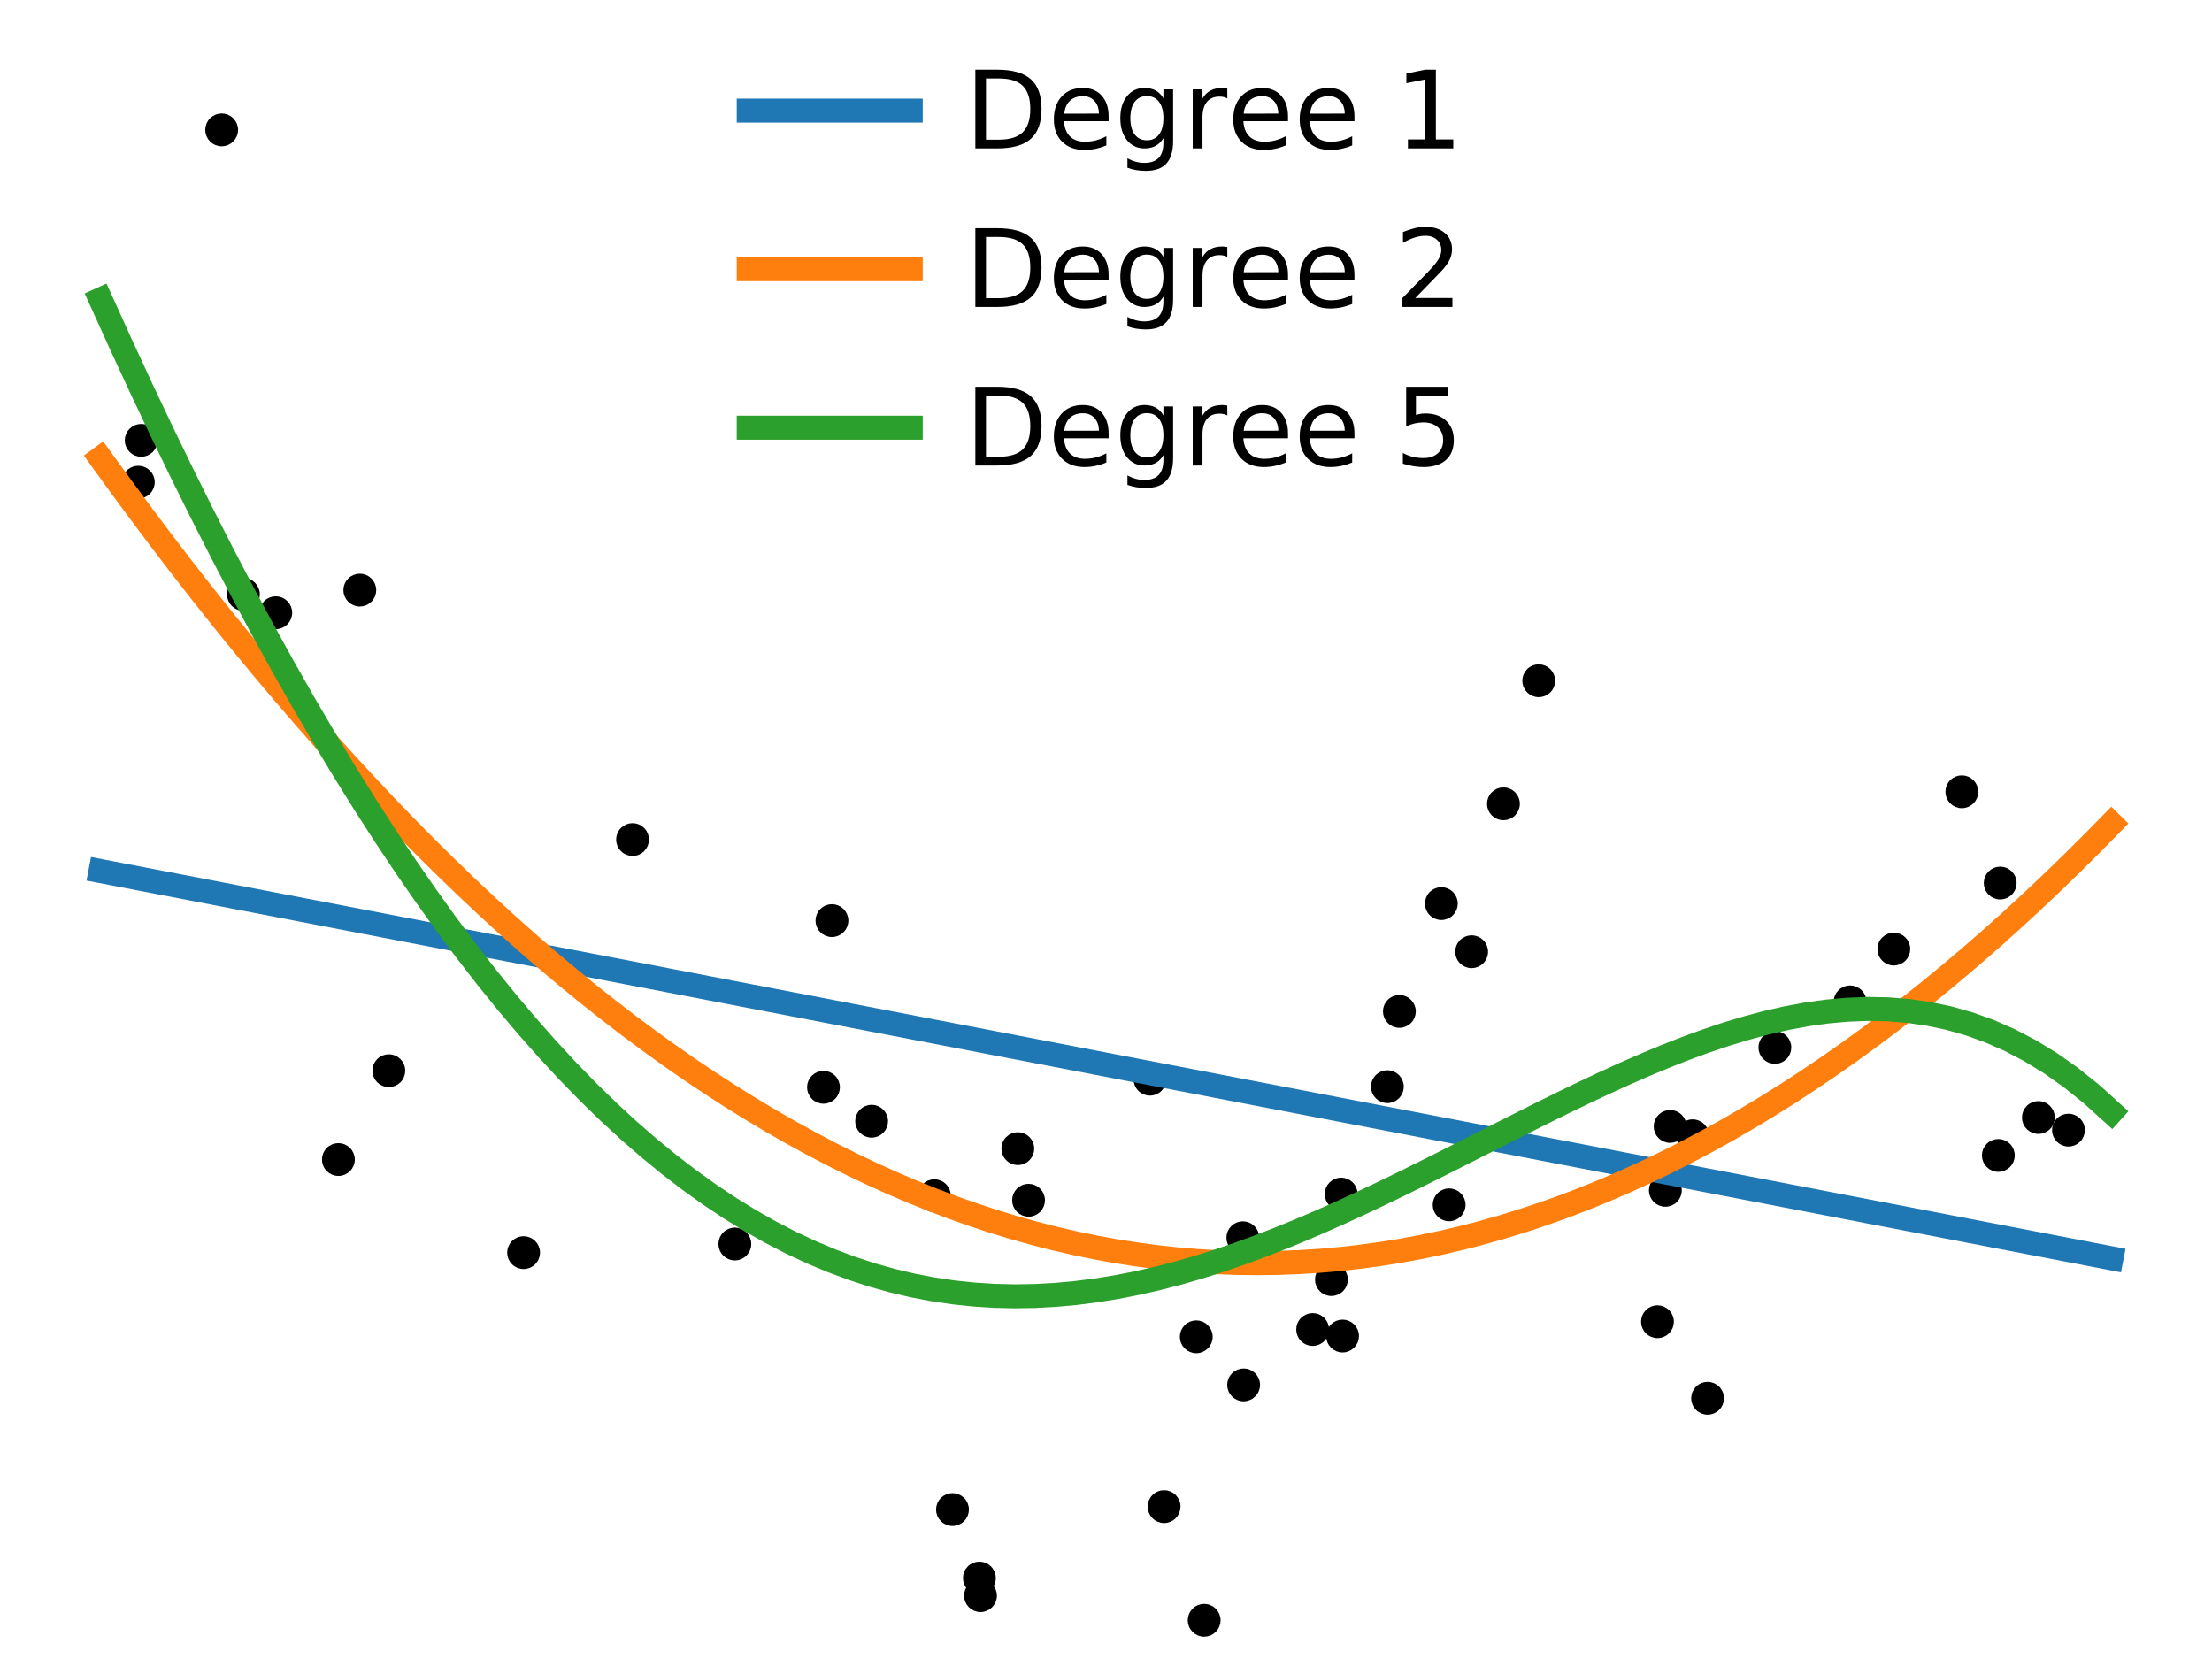
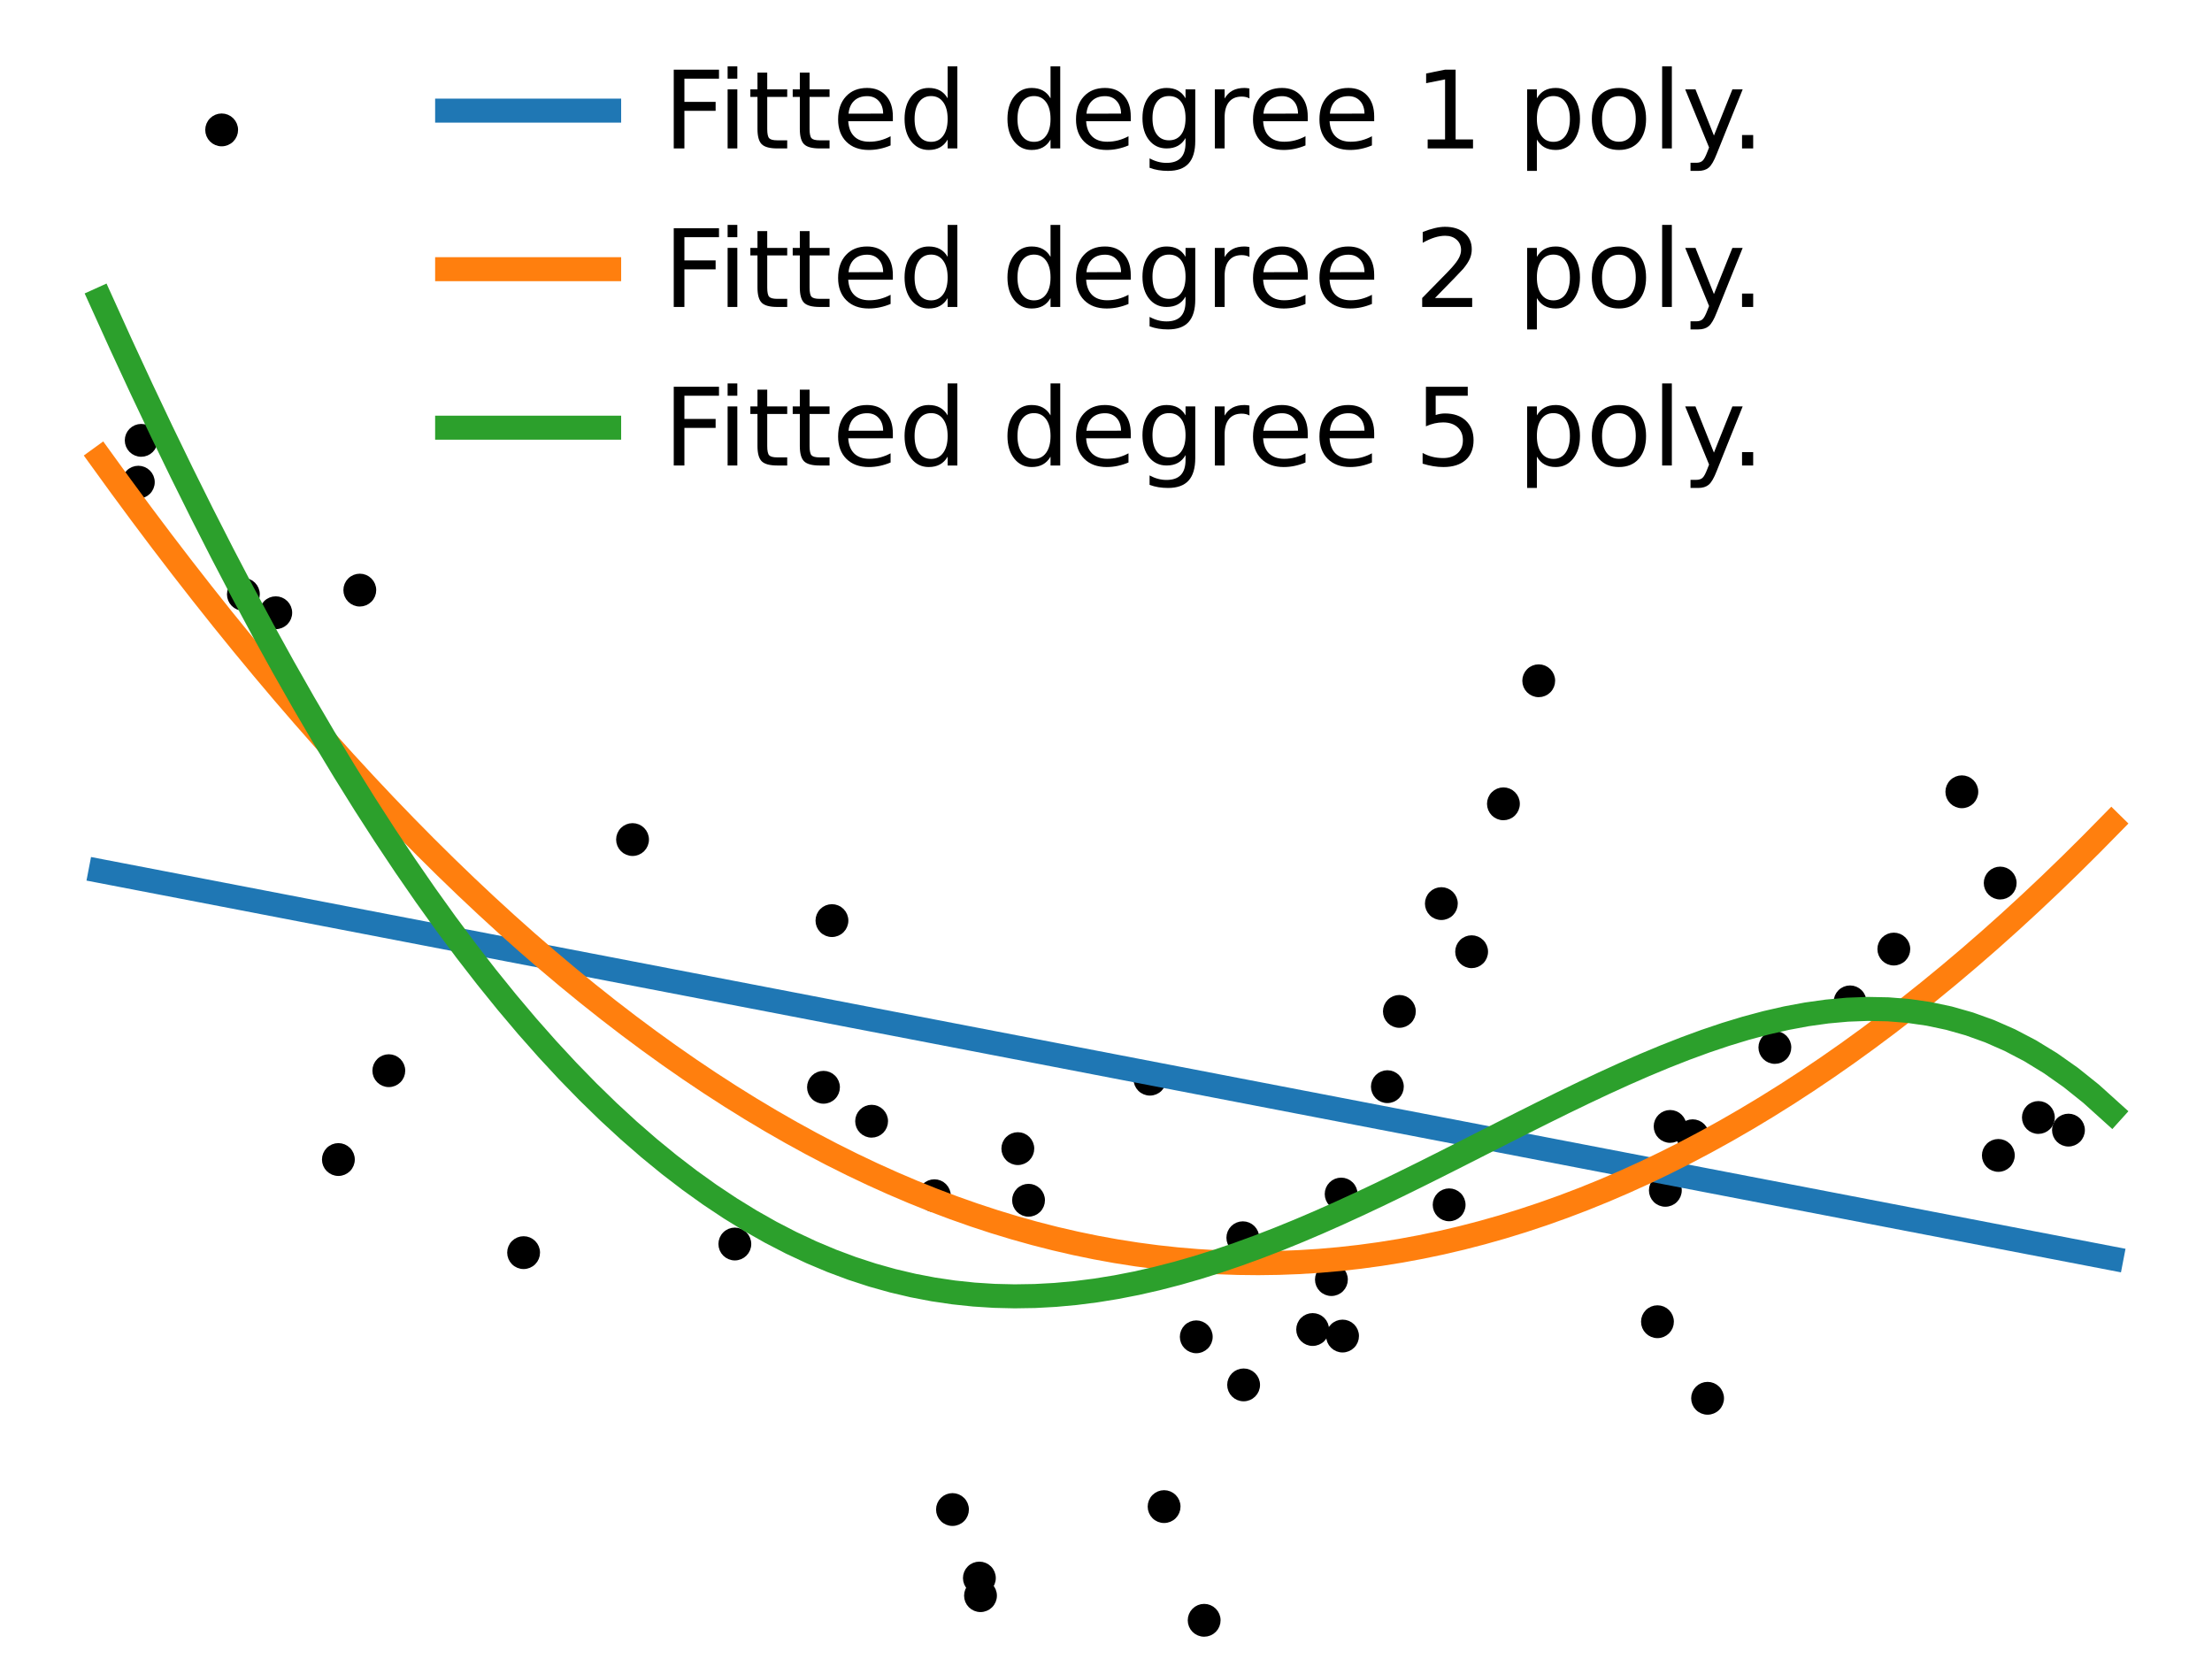
<svg xmlns="http://www.w3.org/2000/svg" xmlns:xlink="http://www.w3.org/1999/xlink" height="276.48pt" version="1.1" viewBox="0 0 368.64 276.48" width="368.64pt">
  <defs>
-     <style type="text/css">
- *{stroke-linecap:butt;stroke-linejoin:round;}
-   </style>
+     <style type="text/css">*{stroke-linecap:butt;stroke-linejoin:round;}</style>
  </defs>
  <g id="figure_1">
    <g id="patch_1">
      <path d="M 0 276.48  L 368.64 276.48  L 368.64 0  L 0 0  z " style="fill:none;" />
    </g>
    <g id="axes_1">
      <g id="PathCollection_1">
        <defs>
-           <path d="M 0 2.236  C 0.593 2.236 1.162 2 1.581 1.581  C 2 1.162 2.236 0.593 2.236 0  C 2.236 -0.593 2 -1.162 1.581 -1.581  C 1.162 -2 0.593 -2.236 0 -2.236  C -0.593 -2.236 -1.162 -2 -1.581 -1.581  C -2 -1.162 -2.236 -0.593 -2.236 0  C -2.236 0.593 -2 1.162 -1.581 1.581  C -1.162 2 -0.593 2.236 0 2.236  z " id="m6a747262d6" style="stroke:#000000;" />
+           <path d="M 0 2.236  C 0.593 2.236 1.162 2 1.581 1.581  C 2 1.162 2.236 0.593 2.236 0  C 2.236 -0.593 2 -1.162 1.581 -1.581  C 1.162 -2 0.593 -2.236 0 -2.236  C -0.593 -2.236 -1.162 -2 -1.581 -1.581  C -2 -1.162 -2.236 -0.593 -2.236 0  C -2.236 0.593 -2 1.162 -1.581 1.581  C -1.162 2 -0.593 2.236 0 2.236  z " id="m18aa44ee79" style="stroke:#000000;" />
        </defs>
-         <g clip-path="url(#pda10810501)">
-           <use style="stroke:#000000;" x="200.679" xlink:href="#m6a747262d6" y="270.03" />
-           <use style="stroke:#000000;" x="256.436" xlink:href="#m6a747262d6" y="113.452" />
-           <use style="stroke:#000000;" x="218.759" xlink:href="#m6a747262d6" y="221.569" />
-           <use style="stroke:#000000;" x="199.362" xlink:href="#m6a747262d6" y="222.787" />
-           <use style="stroke:#000000;" x="158.735" xlink:href="#m6a747262d6" y="251.57" />
-           <use style="stroke:#000000;" x="233.213" xlink:href="#m6a747262d6" y="168.555" />
-           <use style="stroke:#000000;" x="163.404" xlink:href="#m6a747262d6" y="265.923" />
-           <use style="stroke:#000000;" x="315.614" xlink:href="#m6a747262d6" y="158.167" />
-           <use style="stroke:#000000;" x="339.706" xlink:href="#m6a747262d6" y="186.234" />
-           <use style="stroke:#000000;" x="145.258" xlink:href="#m6a747262d6" y="186.855" />
-           <use style="stroke:#000000;" x="282.085" xlink:href="#m6a747262d6" y="189.277" />
-           <use style="stroke:#000000;" x="194.003" xlink:href="#m6a747262d6" y="251.081" />
-           <use style="stroke:#000000;" x="207.124" xlink:href="#m6a747262d6" y="206.276" />
-           <use style="stroke:#000000;" x="326.949" xlink:href="#m6a747262d6" y="131.954" />
-           <use style="stroke:#000000;" x="40.562" xlink:href="#m6a747262d6" y="99.048" />
-           <use style="stroke:#000000;" x="45.956" xlink:href="#m6a747262d6" y="102.115" />
-           <use style="stroke:#000000;" x="23.532" xlink:href="#m6a747262d6" y="73.387" />
-           <use style="stroke:#000000;" x="295.79" xlink:href="#m6a747262d6" y="174.562" />
-           <use style="stroke:#000000;" x="277.538" xlink:href="#m6a747262d6" y="198.373" />
-           <use style="stroke:#000000;" x="308.321" xlink:href="#m6a747262d6" y="166.965" />
-           <use style="stroke:#000000;" x="344.718" xlink:href="#m6a747262d6" y="188.337" />
-           <use style="stroke:#000000;" x="284.576" xlink:href="#m6a747262d6" y="233.031" />
-           <use style="stroke:#000000;" x="171.411" xlink:href="#m6a747262d6" y="200.027" />
-           <use style="stroke:#000000;" x="278.333" xlink:href="#m6a747262d6" y="187.723" />
-           <use style="stroke:#000000;" x="56.393" xlink:href="#m6a747262d6" y="193.241" />
-           <use style="stroke:#000000;" x="231.211" xlink:href="#m6a747262d6" y="181.098" />
-           <use style="stroke:#000000;" x="64.798" xlink:href="#m6a747262d6" y="178.434" />
-           <use style="stroke:#000000;" x="333.341" xlink:href="#m6a747262d6" y="147.164" />
-           <use style="stroke:#000000;" x="191.642" xlink:href="#m6a747262d6" y="179.85" />
-           <use style="stroke:#000000;" x="155.721" xlink:href="#m6a747262d6" y="199.273" />
-           <use style="stroke:#000000;" x="105.416" xlink:href="#m6a747262d6" y="139.916" />
-           <use style="stroke:#000000;" x="276.223" xlink:href="#m6a747262d6" y="220.27" />
-           <use style="stroke:#000000;" x="169.625" xlink:href="#m6a747262d6" y="191.424" />
-           <use style="stroke:#000000;" x="207.254" xlink:href="#m6a747262d6" y="230.798" />
-           <use style="stroke:#000000;" x="23.053" xlink:href="#m6a747262d6" y="80.356" />
-           <use style="stroke:#000000;" x="223.743" xlink:href="#m6a747262d6" y="222.658" />
-           <use style="stroke:#000000;" x="221.886" xlink:href="#m6a747262d6" y="213.247" />
-           <use style="stroke:#000000;" x="223.508" xlink:href="#m6a747262d6" y="198.994" />
-           <use style="stroke:#000000;" x="333.032" xlink:href="#m6a747262d6" y="192.555" />
-           <use style="stroke:#000000;" x="245.253" xlink:href="#m6a747262d6" y="158.609" />
-           <use style="stroke:#000000;" x="137.237" xlink:href="#m6a747262d6" y="181.2" />
-           <use style="stroke:#000000;" x="163.218" xlink:href="#m6a747262d6" y="262.99" />
-           <use style="stroke:#000000;" x="250.552" xlink:href="#m6a747262d6" y="133.959" />
-           <use style="stroke:#000000;" x="36.94" xlink:href="#m6a747262d6" y="21.648" />
-           <use style="stroke:#000000;" x="240.208" xlink:href="#m6a747262d6" y="150.588" />
-           <use style="stroke:#000000;" x="241.505" xlink:href="#m6a747262d6" y="200.79" />
-           <use style="stroke:#000000;" x="87.261" xlink:href="#m6a747262d6" y="208.757" />
-           <use style="stroke:#000000;" x="59.963" xlink:href="#m6a747262d6" y="98.344" />
-           <use style="stroke:#000000;" x="122.465" xlink:href="#m6a747262d6" y="207.319" />
-           <use style="stroke:#000000;" x="138.646" xlink:href="#m6a747262d6" y="153.422" />
+         <g clip-path="url(#pbe87b53b90)">
+           <use style="stroke:#000000;" x="200.679" xlink:href="#m18aa44ee79" y="270.03" />
+           <use style="stroke:#000000;" x="256.436" xlink:href="#m18aa44ee79" y="113.452" />
+           <use style="stroke:#000000;" x="218.759" xlink:href="#m18aa44ee79" y="221.569" />
+           <use style="stroke:#000000;" x="199.362" xlink:href="#m18aa44ee79" y="222.787" />
+           <use style="stroke:#000000;" x="158.735" xlink:href="#m18aa44ee79" y="251.57" />
+           <use style="stroke:#000000;" x="233.213" xlink:href="#m18aa44ee79" y="168.555" />
+           <use style="stroke:#000000;" x="163.404" xlink:href="#m18aa44ee79" y="265.923" />
+           <use style="stroke:#000000;" x="315.614" xlink:href="#m18aa44ee79" y="158.167" />
+           <use style="stroke:#000000;" x="339.706" xlink:href="#m18aa44ee79" y="186.234" />
+           <use style="stroke:#000000;" x="145.258" xlink:href="#m18aa44ee79" y="186.855" />
+           <use style="stroke:#000000;" x="282.085" xlink:href="#m18aa44ee79" y="189.277" />
+           <use style="stroke:#000000;" x="194.003" xlink:href="#m18aa44ee79" y="251.081" />
+           <use style="stroke:#000000;" x="207.124" xlink:href="#m18aa44ee79" y="206.276" />
+           <use style="stroke:#000000;" x="326.949" xlink:href="#m18aa44ee79" y="131.954" />
+           <use style="stroke:#000000;" x="40.562" xlink:href="#m18aa44ee79" y="99.048" />
+           <use style="stroke:#000000;" x="45.956" xlink:href="#m18aa44ee79" y="102.115" />
+           <use style="stroke:#000000;" x="23.532" xlink:href="#m18aa44ee79" y="73.387" />
+           <use style="stroke:#000000;" x="295.79" xlink:href="#m18aa44ee79" y="174.562" />
+           <use style="stroke:#000000;" x="277.538" xlink:href="#m18aa44ee79" y="198.373" />
+           <use style="stroke:#000000;" x="308.321" xlink:href="#m18aa44ee79" y="166.965" />
+           <use style="stroke:#000000;" x="344.718" xlink:href="#m18aa44ee79" y="188.337" />
+           <use style="stroke:#000000;" x="284.576" xlink:href="#m18aa44ee79" y="233.031" />
+           <use style="stroke:#000000;" x="171.411" xlink:href="#m18aa44ee79" y="200.027" />
+           <use style="stroke:#000000;" x="278.333" xlink:href="#m18aa44ee79" y="187.723" />
+           <use style="stroke:#000000;" x="56.393" xlink:href="#m18aa44ee79" y="193.241" />
+           <use style="stroke:#000000;" x="231.211" xlink:href="#m18aa44ee79" y="181.098" />
+           <use style="stroke:#000000;" x="64.798" xlink:href="#m18aa44ee79" y="178.434" />
+           <use style="stroke:#000000;" x="333.341" xlink:href="#m18aa44ee79" y="147.164" />
+           <use style="stroke:#000000;" x="191.642" xlink:href="#m18aa44ee79" y="179.85" />
+           <use style="stroke:#000000;" x="155.721" xlink:href="#m18aa44ee79" y="199.273" />
+           <use style="stroke:#000000;" x="105.416" xlink:href="#m18aa44ee79" y="139.916" />
+           <use style="stroke:#000000;" x="276.223" xlink:href="#m18aa44ee79" y="220.27" />
+           <use style="stroke:#000000;" x="169.625" xlink:href="#m18aa44ee79" y="191.424" />
+           <use style="stroke:#000000;" x="207.254" xlink:href="#m18aa44ee79" y="230.798" />
+           <use style="stroke:#000000;" x="23.053" xlink:href="#m18aa44ee79" y="80.356" />
+           <use style="stroke:#000000;" x="223.743" xlink:href="#m18aa44ee79" y="222.658" />
+           <use style="stroke:#000000;" x="221.886" xlink:href="#m18aa44ee79" y="213.247" />
+           <use style="stroke:#000000;" x="223.508" xlink:href="#m18aa44ee79" y="198.994" />
+           <use style="stroke:#000000;" x="333.032" xlink:href="#m18aa44ee79" y="192.555" />
+           <use style="stroke:#000000;" x="245.253" xlink:href="#m18aa44ee79" y="158.609" />
+           <use style="stroke:#000000;" x="137.237" xlink:href="#m18aa44ee79" y="181.2" />
+           <use style="stroke:#000000;" x="163.218" xlink:href="#m18aa44ee79" y="262.99" />
+           <use style="stroke:#000000;" x="250.552" xlink:href="#m18aa44ee79" y="133.959" />
+           <use style="stroke:#000000;" x="36.94" xlink:href="#m18aa44ee79" y="21.648" />
+           <use style="stroke:#000000;" x="240.208" xlink:href="#m18aa44ee79" y="150.588" />
+           <use style="stroke:#000000;" x="241.505" xlink:href="#m18aa44ee79" y="200.79" />
+           <use style="stroke:#000000;" x="87.261" xlink:href="#m18aa44ee79" y="208.757" />
+           <use style="stroke:#000000;" x="59.963" xlink:href="#m18aa44ee79" y="98.344" />
+           <use style="stroke:#000000;" x="122.465" xlink:href="#m18aa44ee79" y="207.319" />
+           <use style="stroke:#000000;" x="138.646" xlink:href="#m18aa44ee79" y="153.422" />
        </g>
      </g>
      <g id="line2d_1">
-         <path clip-path="url(#pda10810501)" d="M 16.756 145.167  L 20.141 145.819  L 23.527 146.471  L 26.912 147.122  L 30.297 147.774  L 33.682 148.426  L 37.067 149.078  L 40.452 149.73  L 43.837 150.382  L 47.222 151.034  L 50.608 151.686  L 53.993 152.337  L 57.378 152.989  L 60.763 153.641  L 64.148 154.293  L 67.533 154.945  L 70.918 155.597  L 74.303 156.249  L 77.689 156.9  L 81.074 157.552  L 84.459 158.204  L 87.844 158.856  L 91.229 159.508  L 94.614 160.16  L 97.999 160.812  L 101.384 161.463  L 104.77 162.115  L 108.155 162.767  L 111.54 163.419  L 114.925 164.071  L 118.31 164.723  L 121.695 165.375  L 125.08 166.026  L 128.465 166.678  L 131.851 167.33  L 135.236 167.982  L 138.621 168.634  L 142.006 169.286  L 145.391 169.938  L 148.776 170.589  L 152.161 171.241  L 155.546 171.893  L 158.932 172.545  L 162.317 173.197  L 165.702 173.849  L 169.087 174.501  L 172.472 175.152  L 175.857 175.804  L 179.242 176.456  L 182.627 177.108  L 186.013 177.76  L 189.398 178.412  L 192.783 179.064  L 196.168 179.715  L 199.553 180.367  L 202.938 181.019  L 206.323 181.671  L 209.708 182.323  L 213.094 182.975  L 216.479 183.627  L 219.864 184.278  L 223.249 184.93  L 226.634 185.582  L 230.019 186.234  L 233.404 186.886  L 236.789 187.538  L 240.175 188.19  L 243.56 188.842  L 246.945 189.493  L 250.33 190.145  L 253.715 190.797  L 257.1 191.449  L 260.485 192.101  L 263.87 192.753  L 267.256 193.405  L 270.641 194.056  L 274.026 194.708  L 277.411 195.36  L 280.796 196.012  L 284.181 196.664  L 287.566 197.316  L 290.951 197.968  L 294.337 198.619  L 297.722 199.271  L 301.107 199.923  L 304.492 200.575  L 307.877 201.227  L 311.262 201.879  L 314.647 202.531  L 318.032 203.182  L 321.418 203.834  L 324.803 204.486  L 328.188 205.138  L 331.573 205.79  L 334.958 206.442  L 338.343 207.094  L 341.728 207.745  L 345.113 208.397  L 348.499 209.049  L 351.884 209.701  " style="fill:none;stroke:#1f77b4;stroke-linecap:square;stroke-width:4;" />
+         <path clip-path="url(#pbe87b53b90)" d="M 16.756 145.167  L 20.141 145.819  L 23.527 146.471  L 26.912 147.122  L 30.297 147.774  L 33.682 148.426  L 37.067 149.078  L 40.452 149.73  L 43.837 150.382  L 47.222 151.034  L 50.608 151.686  L 53.993 152.337  L 57.378 152.989  L 60.763 153.641  L 64.148 154.293  L 67.533 154.945  L 70.918 155.597  L 74.303 156.249  L 77.689 156.9  L 81.074 157.552  L 84.459 158.204  L 87.844 158.856  L 91.229 159.508  L 94.614 160.16  L 97.999 160.812  L 101.384 161.463  L 104.77 162.115  L 108.155 162.767  L 111.54 163.419  L 114.925 164.071  L 118.31 164.723  L 121.695 165.375  L 125.08 166.026  L 128.465 166.678  L 131.851 167.33  L 135.236 167.982  L 138.621 168.634  L 142.006 169.286  L 145.391 169.938  L 148.776 170.589  L 152.161 171.241  L 155.546 171.893  L 158.932 172.545  L 162.317 173.197  L 165.702 173.849  L 169.087 174.501  L 172.472 175.152  L 175.857 175.804  L 179.242 176.456  L 182.627 177.108  L 186.013 177.76  L 189.398 178.412  L 192.783 179.064  L 196.168 179.715  L 199.553 180.367  L 202.938 181.019  L 206.323 181.671  L 209.708 182.323  L 213.094 182.975  L 216.479 183.627  L 219.864 184.278  L 223.249 184.93  L 226.634 185.582  L 230.019 186.234  L 233.404 186.886  L 236.789 187.538  L 240.175 188.19  L 243.56 188.842  L 246.945 189.493  L 250.33 190.145  L 253.715 190.797  L 257.1 191.449  L 260.485 192.101  L 263.87 192.753  L 267.256 193.405  L 270.641 194.056  L 274.026 194.708  L 277.411 195.36  L 280.796 196.012  L 284.181 196.664  L 287.566 197.316  L 290.951 197.968  L 294.337 198.619  L 297.722 199.271  L 301.107 199.923  L 304.492 200.575  L 307.877 201.227  L 311.262 201.879  L 314.647 202.531  L 318.032 203.182  L 321.418 203.834  L 324.803 204.486  L 328.188 205.138  L 331.573 205.79  L 334.958 206.442  L 338.343 207.094  L 341.728 207.745  L 345.113 208.397  L 348.499 209.049  L 351.884 209.701  " style="fill:none;stroke:#1f77b4;stroke-linecap:square;stroke-width:4;" />
      </g>
      <g id="line2d_2">
-         <path clip-path="url(#pda10810501)" d="M 16.756 76.359  L 20.141 81.031  L 23.527 85.619  L 26.912 90.125  L 30.297 94.548  L 33.682 98.888  L 37.067 103.146  L 40.452 107.32  L 43.837 111.412  L 47.222 115.422  L 50.608 119.348  L 53.993 123.191  L 57.378 126.952  L 60.763 130.63  L 64.148 134.225  L 67.533 137.738  L 70.918 141.168  L 74.303 144.514  L 77.689 147.779  L 81.074 150.96  L 84.459 154.059  L 87.844 157.074  L 91.229 160.007  L 94.614 162.858  L 97.999 165.625  L 101.384 168.31  L 104.77 170.912  L 108.155 173.431  L 111.54 175.867  L 114.925 178.221  L 118.31 180.491  L 121.695 182.679  L 125.08 184.785  L 128.465 186.807  L 131.851 188.747  L 135.236 190.604  L 138.621 192.378  L 142.006 194.069  L 145.391 195.678  L 148.776 197.204  L 152.161 198.647  L 155.546 200.007  L 158.932 201.284  L 162.317 202.479  L 165.702 203.591  L 169.087 204.62  L 172.472 205.566  L 175.857 206.43  L 179.242 207.211  L 182.627 207.909  L 186.013 208.524  L 189.398 209.056  L 192.783 209.506  L 196.168 209.873  L 199.553 210.157  L 202.938 210.359  L 206.323 210.477  L 209.708 210.513  L 213.094 210.466  L 216.479 210.336  L 219.864 210.124  L 223.249 209.828  L 226.634 209.45  L 230.019 208.989  L 233.404 208.446  L 236.789 207.819  L 240.175 207.11  L 243.56 206.318  L 246.945 205.443  L 250.33 204.486  L 253.715 203.445  L 257.1 202.322  L 260.485 201.117  L 263.87 199.828  L 267.256 198.456  L 270.641 197.002  L 274.026 195.465  L 277.411 193.846  L 280.796 192.143  L 284.181 190.358  L 287.566 188.49  L 290.951 186.539  L 294.337 184.505  L 297.722 182.389  L 301.107 180.189  L 304.492 177.907  L 307.877 175.543  L 311.262 173.095  L 314.647 170.565  L 318.032 167.952  L 321.418 165.256  L 324.803 162.477  L 328.188 159.616  L 331.573 156.672  L 334.958 153.645  L 338.343 150.535  L 341.728 147.342  L 345.113 144.067  L 348.499 140.709  L 351.884 137.268  " style="fill:none;stroke:#ff7f0e;stroke-linecap:square;stroke-width:4;" />
+         <path clip-path="url(#pbe87b53b90)" d="M 16.756 76.359  L 20.141 81.031  L 23.527 85.619  L 26.912 90.125  L 30.297 94.548  L 33.682 98.888  L 37.067 103.146  L 40.452 107.32  L 43.837 111.412  L 47.222 115.422  L 50.608 119.348  L 53.993 123.191  L 57.378 126.952  L 60.763 130.63  L 64.148 134.225  L 67.533 137.738  L 70.918 141.168  L 74.303 144.514  L 77.689 147.779  L 81.074 150.96  L 84.459 154.059  L 87.844 157.074  L 91.229 160.007  L 94.614 162.858  L 97.999 165.625  L 101.384 168.31  L 104.77 170.912  L 108.155 173.431  L 111.54 175.867  L 114.925 178.221  L 118.31 180.491  L 121.695 182.679  L 125.08 184.785  L 128.465 186.807  L 131.851 188.747  L 135.236 190.604  L 138.621 192.378  L 142.006 194.069  L 145.391 195.678  L 148.776 197.204  L 152.161 198.647  L 155.546 200.007  L 158.932 201.284  L 162.317 202.479  L 165.702 203.591  L 169.087 204.62  L 172.472 205.566  L 175.857 206.43  L 179.242 207.211  L 182.627 207.909  L 186.013 208.524  L 189.398 209.056  L 192.783 209.506  L 196.168 209.873  L 199.553 210.157  L 202.938 210.359  L 206.323 210.477  L 209.708 210.513  L 213.094 210.466  L 216.479 210.336  L 219.864 210.124  L 223.249 209.828  L 226.634 209.45  L 230.019 208.989  L 233.404 208.446  L 236.789 207.819  L 240.175 207.11  L 243.56 206.318  L 246.945 205.443  L 250.33 204.486  L 253.715 203.445  L 257.1 202.322  L 260.485 201.117  L 263.87 199.828  L 267.256 198.456  L 270.641 197.002  L 274.026 195.465  L 277.411 193.846  L 280.796 192.143  L 284.181 190.358  L 287.566 188.49  L 290.951 186.539  L 294.337 184.505  L 297.722 182.389  L 301.107 180.189  L 304.492 177.907  L 307.877 175.543  L 311.262 173.095  L 314.647 170.565  L 318.032 167.952  L 321.418 165.256  L 324.803 162.477  L 328.188 159.616  L 331.573 156.672  L 334.958 153.645  L 338.343 150.535  L 341.728 147.342  L 345.113 144.067  L 348.499 140.709  L 351.884 137.268  " style="fill:none;stroke:#ff7f0e;stroke-linecap:square;stroke-width:4;" />
      </g>
      <g id="line2d_3">
-         <path clip-path="url(#pda10810501)" d="M 16.756 49.9  L 20.141 57.369  L 23.527 64.677  L 26.912 71.821  L 30.297 78.8  L 33.682 85.612  L 37.067 92.256  L 40.452 98.73  L 43.837 105.034  L 47.222 111.165  L 50.608 117.123  L 53.993 122.907  L 57.378 128.515  L 60.763 133.948  L 64.148 139.204  L 67.533 144.283  L 70.918 149.183  L 74.303 153.906  L 77.689 158.45  L 81.074 162.816  L 84.459 167.002  L 87.844 171.011  L 91.229 174.84  L 94.614 178.492  L 97.999 181.966  L 101.384 185.263  L 104.77 188.383  L 108.155 191.328  L 111.54 194.098  L 114.925 196.694  L 118.31 199.118  L 121.695 201.371  L 125.08 203.455  L 128.465 205.37  L 131.851 207.119  L 135.236 208.704  L 138.621 210.126  L 142.006 211.389  L 145.391 212.494  L 148.776 213.443  L 152.161 214.24  L 155.546 214.887  L 158.932 215.388  L 162.317 215.744  L 165.702 215.961  L 169.087 216.04  L 172.472 215.986  L 175.857 215.802  L 179.242 215.493  L 182.627 215.062  L 186.013 214.514  L 189.398 213.854  L 192.783 213.085  L 196.168 212.213  L 199.553 211.242  L 202.938 210.178  L 206.323 209.027  L 209.708 207.793  L 213.094 206.483  L 216.479 205.102  L 219.864 203.657  L 223.249 202.153  L 226.634 200.598  L 230.019 198.998  L 233.404 197.359  L 236.789 195.69  L 240.175 193.997  L 243.56 192.288  L 246.945 190.57  L 250.33 188.852  L 253.715 187.141  L 257.1 185.446  L 260.485 183.775  L 263.87 182.138  L 267.256 180.543  L 270.641 178.999  L 274.026 177.516  L 277.411 176.104  L 280.796 174.772  L 284.181 173.53  L 287.566 172.389  L 290.951 171.36  L 294.337 170.452  L 297.722 169.678  L 301.107 169.048  L 304.492 168.574  L 307.877 168.268  L 311.262 168.141  L 314.647 168.207  L 318.032 168.476  L 321.418 168.963  L 324.803 169.68  L 328.188 170.64  L 331.573 171.857  L 334.958 173.345  L 338.343 175.117  L 341.728 177.188  L 345.113 179.572  L 348.499 182.284  L 351.884 185.339  " style="fill:none;stroke:#2ca02c;stroke-linecap:square;stroke-width:4;" />
+         <path clip-path="url(#pbe87b53b90)" d="M 16.756 49.9  L 20.141 57.369  L 23.527 64.677  L 26.912 71.821  L 30.297 78.8  L 33.682 85.612  L 37.067 92.256  L 40.452 98.73  L 43.837 105.034  L 47.222 111.165  L 50.608 117.123  L 53.993 122.907  L 57.378 128.515  L 60.763 133.948  L 64.148 139.204  L 67.533 144.283  L 70.918 149.183  L 74.303 153.906  L 77.689 158.45  L 81.074 162.816  L 84.459 167.002  L 87.844 171.011  L 91.229 174.84  L 94.614 178.492  L 97.999 181.966  L 101.384 185.263  L 104.77 188.383  L 108.155 191.328  L 111.54 194.098  L 114.925 196.694  L 118.31 199.118  L 121.695 201.371  L 125.08 203.455  L 128.465 205.37  L 131.851 207.119  L 135.236 208.704  L 138.621 210.126  L 142.006 211.389  L 145.391 212.494  L 148.776 213.443  L 152.161 214.24  L 155.546 214.887  L 158.932 215.388  L 162.317 215.744  L 165.702 215.961  L 169.087 216.04  L 172.472 215.986  L 175.857 215.802  L 179.242 215.493  L 182.627 215.062  L 186.013 214.514  L 189.398 213.854  L 192.783 213.085  L 196.168 212.213  L 199.553 211.242  L 202.938 210.178  L 206.323 209.027  L 209.708 207.793  L 213.094 206.483  L 216.479 205.102  L 219.864 203.657  L 223.249 202.153  L 226.634 200.598  L 230.019 198.998  L 233.404 197.359  L 236.789 195.69  L 240.175 193.997  L 243.56 192.288  L 246.945 190.57  L 250.33 188.852  L 253.715 187.141  L 257.1 185.446  L 260.485 183.775  L 263.87 182.138  L 267.256 180.543  L 270.641 178.999  L 274.026 177.516  L 277.411 176.104  L 280.796 174.772  L 284.181 173.53  L 287.566 172.389  L 290.951 171.36  L 294.337 170.452  L 297.722 169.678  L 301.107 169.048  L 304.492 168.574  L 307.877 168.268  L 311.262 168.141  L 314.647 168.207  L 318.032 168.476  L 321.418 168.963  L 324.803 169.68  L 328.188 170.64  L 331.573 171.857  L 334.958 173.345  L 338.343 175.117  L 341.728 177.188  L 345.113 179.572  L 348.499 182.284  L 351.884 185.339  " style="fill:none;stroke:#2ca02c;stroke-linecap:square;stroke-width:4;" />
      </g>
      <g id="legend_1">
        <g id="line2d_4">
-           <path d="M 124.779 18.436  L 151.779 18.436  " style="fill:none;stroke:#1f77b4;stroke-linecap:square;stroke-width:4;" />
+           <path d="M 74.517 18.436  L 101.517 18.436  " style="fill:none;stroke:#1f77b4;stroke-linecap:square;stroke-width:4;" />
        </g>
        <g id="line2d_5" />
        <g id="text_1">
-           <defs>
-             <path d="M 19.672 64.797  L 19.672 8.109  L 31.594 8.109  Q 46.688 8.109 53.688 14.938  Q 60.688 21.781 60.688 36.531  Q 60.688 51.172 53.688 57.984  Q 46.688 64.797 31.594 64.797  z M 9.812 72.906  L 30.078 72.906  Q 51.266 72.906 61.172 64.094  Q 71.094 55.281 71.094 36.531  Q 71.094 17.672 61.125 8.828  Q 51.172 0 30.078 0  L 9.812 0  z " id="DejaVuSans-68" />
-             <path d="M 56.203 29.594  L 56.203 25.203  L 14.891 25.203  Q 15.484 15.922 20.484 11.062  Q 25.484 6.203 34.422 6.203  Q 39.594 6.203 44.453 7.469  Q 49.312 8.734 54.109 11.281  L 54.109 2.781  Q 49.266 0.734 44.188 -0.344  Q 39.109 -1.422 33.891 -1.422  Q 20.797 -1.422 13.156 6.188  Q 5.516 13.812 5.516 26.812  Q 5.516 40.234 12.766 48.109  Q 20.016 56 32.328 56  Q 43.359 56 49.781 48.891  Q 56.203 41.797 56.203 29.594  z M 47.219 32.234  Q 47.125 39.594 43.094 43.984  Q 39.062 48.391 32.422 48.391  Q 24.906 48.391 20.391 44.141  Q 15.875 39.891 15.188 32.172  z " id="DejaVuSans-101" />
-             <path d="M 45.406 27.984  Q 45.406 37.75 41.375 43.109  Q 37.359 48.484 30.078 48.484  Q 22.859 48.484 18.828 43.109  Q 14.797 37.75 14.797 27.984  Q 14.797 18.266 18.828 12.891  Q 22.859 7.516 30.078 7.516  Q 37.359 7.516 41.375 12.891  Q 45.406 18.266 45.406 27.984  z M 54.391 6.781  Q 54.391 -7.172 48.188 -13.984  Q 42 -20.797 29.203 -20.797  Q 24.469 -20.797 20.266 -20.094  Q 16.062 -19.391 12.109 -17.922  L 12.109 -9.188  Q 16.062 -11.328 19.922 -12.344  Q 23.781 -13.375 27.781 -13.375  Q 36.625 -13.375 41.016 -8.766  Q 45.406 -4.156 45.406 5.172  L 45.406 9.625  Q 42.625 4.781 38.281 2.391  Q 33.938 0 27.875 0  Q 17.828 0 11.672 7.656  Q 5.516 15.328 5.516 27.984  Q 5.516 40.672 11.672 48.328  Q 17.828 56 27.875 56  Q 33.938 56 38.281 53.609  Q 42.625 51.219 45.406 46.391  L 45.406 54.688  L 54.391 54.688  z " id="DejaVuSans-103" />
-             <path d="M 41.109 46.297  Q 39.594 47.172 37.812 47.578  Q 36.031 48 33.891 48  Q 26.266 48 22.188 43.047  Q 18.109 38.094 18.109 28.812  L 18.109 0  L 9.078 0  L 9.078 54.688  L 18.109 54.688  L 18.109 46.188  Q 20.953 51.172 25.484 53.578  Q 30.031 56 36.531 56  Q 37.453 56 38.578 55.875  Q 39.703 55.766 41.062 55.516  z " id="DejaVuSans-114" />
-             <path id="DejaVuSans-32" />
-             <path d="M 12.406 8.297  L 28.516 8.297  L 28.516 63.922  L 10.984 60.406  L 10.984 69.391  L 28.422 72.906  L 38.281 72.906  L 38.281 8.297  L 54.391 8.297  L 54.391 0  L 12.406 0  z " id="DejaVuSans-49" />
-           </defs>
-           <g transform="translate(160.7794 24.73639)scale(0.18 -0.18)">
-             <use xlink:href="#DejaVuSans-68" />
-             <use x="77.002" xlink:href="#DejaVuSans-101" />
-             <use x="138.525" xlink:href="#DejaVuSans-103" />
-             <use x="202.002" xlink:href="#DejaVuSans-114" />
-             <use x="243.084" xlink:href="#DejaVuSans-101" />
-             <use x="304.607" xlink:href="#DejaVuSans-101" />
-             <use x="366.131" xlink:href="#DejaVuSans-32" />
-             <use x="397.918" xlink:href="#DejaVuSans-49" />
+           <g transform="translate(110.5172 24.73639)scale(0.18 -0.18)">
+             <defs>
+               <path d="M 9.812 72.906  L 51.703 72.906  L 51.703 64.594  L 19.672 64.594  L 19.672 43.109  L 48.578 43.109  L 48.578 34.812  L 19.672 34.812  L 19.672 0  L 9.812 0  z " id="DejaVuSans-70" />
+               <path d="M 9.422 54.688  L 18.406 54.688  L 18.406 0  L 9.422 0  z M 9.422 75.984  L 18.406 75.984  L 18.406 64.594  L 9.422 64.594  z " id="DejaVuSans-105" />
+               <path d="M 18.312 70.219  L 18.312 54.688  L 36.812 54.688  L 36.812 47.703  L 18.312 47.703  L 18.312 18.016  Q 18.312 11.328 20.141 9.422  Q 21.969 7.516 27.594 7.516  L 36.812 7.516  L 36.812 0  L 27.594 0  Q 17.188 0 13.234 3.875  Q 9.281 7.766 9.281 18.016  L 9.281 47.703  L 2.688 47.703  L 2.688 54.688  L 9.281 54.688  L 9.281 70.219  z " id="DejaVuSans-116" />
+               <path d="M 56.203 29.594  L 56.203 25.203  L 14.891 25.203  Q 15.484 15.922 20.484 11.062  Q 25.484 6.203 34.422 6.203  Q 39.594 6.203 44.453 7.469  Q 49.312 8.734 54.109 11.281  L 54.109 2.781  Q 49.266 0.734 44.188 -0.344  Q 39.109 -1.422 33.891 -1.422  Q 20.797 -1.422 13.156 6.188  Q 5.516 13.812 5.516 26.812  Q 5.516 40.234 12.766 48.109  Q 20.016 56 32.328 56  Q 43.359 56 49.781 48.891  Q 56.203 41.797 56.203 29.594  z M 47.219 32.234  Q 47.125 39.594 43.094 43.984  Q 39.062 48.391 32.422 48.391  Q 24.906 48.391 20.391 44.141  Q 15.875 39.891 15.188 32.172  z " id="DejaVuSans-101" />
+               <path d="M 45.406 46.391  L 45.406 75.984  L 54.391 75.984  L 54.391 0  L 45.406 0  L 45.406 8.203  Q 42.578 3.328 38.25 0.953  Q 33.938 -1.422 27.875 -1.422  Q 17.969 -1.422 11.734 6.484  Q 5.516 14.406 5.516 27.297  Q 5.516 40.188 11.734 48.094  Q 17.969 56 27.875 56  Q 33.938 56 38.25 53.625  Q 42.578 51.266 45.406 46.391  z M 14.797 27.297  Q 14.797 17.391 18.875 11.75  Q 22.953 6.109 30.078 6.109  Q 37.203 6.109 41.297 11.75  Q 45.406 17.391 45.406 27.297  Q 45.406 37.203 41.297 42.844  Q 37.203 48.484 30.078 48.484  Q 22.953 48.484 18.875 42.844  Q 14.797 37.203 14.797 27.297  z " id="DejaVuSans-100" />
+               <path id="DejaVuSans-32" />
+               <path d="M 45.406 27.984  Q 45.406 37.75 41.375 43.109  Q 37.359 48.484 30.078 48.484  Q 22.859 48.484 18.828 43.109  Q 14.797 37.75 14.797 27.984  Q 14.797 18.266 18.828 12.891  Q 22.859 7.516 30.078 7.516  Q 37.359 7.516 41.375 12.891  Q 45.406 18.266 45.406 27.984  z M 54.391 6.781  Q 54.391 -7.172 48.188 -13.984  Q 42 -20.797 29.203 -20.797  Q 24.469 -20.797 20.266 -20.094  Q 16.062 -19.391 12.109 -17.922  L 12.109 -9.188  Q 16.062 -11.328 19.922 -12.344  Q 23.781 -13.375 27.781 -13.375  Q 36.625 -13.375 41.016 -8.766  Q 45.406 -4.156 45.406 5.172  L 45.406 9.625  Q 42.625 4.781 38.281 2.391  Q 33.938 0 27.875 0  Q 17.828 0 11.672 7.656  Q 5.516 15.328 5.516 27.984  Q 5.516 40.672 11.672 48.328  Q 17.828 56 27.875 56  Q 33.938 56 38.281 53.609  Q 42.625 51.219 45.406 46.391  L 45.406 54.688  L 54.391 54.688  z " id="DejaVuSans-103" />
+               <path d="M 41.109 46.297  Q 39.594 47.172 37.812 47.578  Q 36.031 48 33.891 48  Q 26.266 48 22.188 43.047  Q 18.109 38.094 18.109 28.812  L 18.109 0  L 9.078 0  L 9.078 54.688  L 18.109 54.688  L 18.109 46.188  Q 20.953 51.172 25.484 53.578  Q 30.031 56 36.531 56  Q 37.453 56 38.578 55.875  Q 39.703 55.766 41.062 55.516  z " id="DejaVuSans-114" />
+               <path d="M 12.406 8.297  L 28.516 8.297  L 28.516 63.922  L 10.984 60.406  L 10.984 69.391  L 28.422 72.906  L 38.281 72.906  L 38.281 8.297  L 54.391 8.297  L 54.391 0  L 12.406 0  z " id="DejaVuSans-49" />
+               <path d="M 18.109 8.203  L 18.109 -20.797  L 9.078 -20.797  L 9.078 54.688  L 18.109 54.688  L 18.109 46.391  Q 20.953 51.266 25.266 53.625  Q 29.594 56 35.594 56  Q 45.562 56 51.781 48.094  Q 58.016 40.188 58.016 27.297  Q 58.016 14.406 51.781 6.484  Q 45.562 -1.422 35.594 -1.422  Q 29.594 -1.422 25.266 0.953  Q 20.953 3.328 18.109 8.203  z M 48.688 27.297  Q 48.688 37.203 44.609 42.844  Q 40.531 48.484 33.406 48.484  Q 26.266 48.484 22.188 42.844  Q 18.109 37.203 18.109 27.297  Q 18.109 17.391 22.188 11.75  Q 26.266 6.109 33.406 6.109  Q 40.531 6.109 44.609 11.75  Q 48.688 17.391 48.688 27.297  z " id="DejaVuSans-112" />
+               <path d="M 30.609 48.391  Q 23.391 48.391 19.188 42.75  Q 14.984 37.109 14.984 27.297  Q 14.984 17.484 19.156 11.844  Q 23.344 6.203 30.609 6.203  Q 37.797 6.203 41.984 11.859  Q 46.188 17.531 46.188 27.297  Q 46.188 37.016 41.984 42.703  Q 37.797 48.391 30.609 48.391  z M 30.609 56  Q 42.328 56 49.016 48.375  Q 55.719 40.766 55.719 27.297  Q 55.719 13.875 49.016 6.219  Q 42.328 -1.422 30.609 -1.422  Q 18.844 -1.422 12.172 6.219  Q 5.516 13.875 5.516 27.297  Q 5.516 40.766 12.172 48.375  Q 18.844 56 30.609 56  z " id="DejaVuSans-111" />
+               <path d="M 9.422 75.984  L 18.406 75.984  L 18.406 0  L 9.422 0  z " id="DejaVuSans-108" />
+               <path d="M 32.172 -5.078  Q 28.375 -14.844 24.75 -17.812  Q 21.141 -20.797 15.094 -20.797  L 7.906 -20.797  L 7.906 -13.281  L 13.188 -13.281  Q 16.891 -13.281 18.938 -11.516  Q 21 -9.766 23.484 -3.219  L 25.094 0.875  L 2.984 54.688  L 12.5 54.688  L 29.594 11.922  L 46.688 54.688  L 56.203 54.688  z " id="DejaVuSans-121" />
+               <path d="M 10.688 12.406  L 21 12.406  L 21 0  L 10.688 0  z " id="DejaVuSans-46" />
+             </defs>
+             <use xlink:href="#DejaVuSans-70" />
+             <use x="50.27" xlink:href="#DejaVuSans-105" />
+             <use x="78.053" xlink:href="#DejaVuSans-116" />
+             <use x="117.262" xlink:href="#DejaVuSans-116" />
+             <use x="156.471" xlink:href="#DejaVuSans-101" />
+             <use x="217.994" xlink:href="#DejaVuSans-100" />
+             <use x="281.471" xlink:href="#DejaVuSans-32" />
+             <use x="313.258" xlink:href="#DejaVuSans-100" />
+             <use x="376.734" xlink:href="#DejaVuSans-101" />
+             <use x="438.258" xlink:href="#DejaVuSans-103" />
+             <use x="501.734" xlink:href="#DejaVuSans-114" />
+             <use x="540.598" xlink:href="#DejaVuSans-101" />
+             <use x="602.121" xlink:href="#DejaVuSans-101" />
+             <use x="663.645" xlink:href="#DejaVuSans-32" />
+             <use x="695.432" xlink:href="#DejaVuSans-49" />
+             <use x="759.055" xlink:href="#DejaVuSans-32" />
+             <use x="790.842" xlink:href="#DejaVuSans-112" />
+             <use x="854.318" xlink:href="#DejaVuSans-111" />
+             <use x="915.5" xlink:href="#DejaVuSans-108" />
+             <use x="943.283" xlink:href="#DejaVuSans-121" />
+             <use x="988.213" xlink:href="#DejaVuSans-46" />
          </g>
        </g>
        <g id="line2d_6">
-           <path d="M 124.779 44.857  L 151.779 44.857  " style="fill:none;stroke:#ff7f0e;stroke-linecap:square;stroke-width:4;" />
+           <path d="M 74.517 44.857  L 101.517 44.857  " style="fill:none;stroke:#ff7f0e;stroke-linecap:square;stroke-width:4;" />
        </g>
        <g id="line2d_7" />
        <g id="text_2">
-           <defs>
-             <path d="M 19.188 8.297  L 53.609 8.297  L 53.609 0  L 7.328 0  L 7.328 8.297  Q 12.938 14.109 22.625 23.891  Q 32.328 33.688 34.812 36.531  Q 39.547 41.844 41.422 45.531  Q 43.312 49.219 43.312 52.781  Q 43.312 58.594 39.234 62.25  Q 35.156 65.922 28.609 65.922  Q 23.969 65.922 18.812 64.312  Q 13.672 62.703 7.812 59.422  L 7.812 69.391  Q 13.766 71.781 18.938 73  Q 24.125 74.219 28.422 74.219  Q 39.75 74.219 46.484 68.547  Q 53.219 62.891 53.219 53.422  Q 53.219 48.922 51.531 44.891  Q 49.859 40.875 45.406 35.406  Q 44.188 33.984 37.641 27.219  Q 31.109 20.453 19.188 8.297  z " id="DejaVuSans-50" />
-           </defs>
-           <g transform="translate(160.7794 51.15701)scale(0.18 -0.18)">
-             <use xlink:href="#DejaVuSans-68" />
-             <use x="77.002" xlink:href="#DejaVuSans-101" />
-             <use x="138.525" xlink:href="#DejaVuSans-103" />
-             <use x="202.002" xlink:href="#DejaVuSans-114" />
-             <use x="243.084" xlink:href="#DejaVuSans-101" />
-             <use x="304.607" xlink:href="#DejaVuSans-101" />
-             <use x="366.131" xlink:href="#DejaVuSans-32" />
-             <use x="397.918" xlink:href="#DejaVuSans-50" />
+           <g transform="translate(110.5172 51.15701)scale(0.18 -0.18)">
+             <defs>
+               <path d="M 19.188 8.297  L 53.609 8.297  L 53.609 0  L 7.328 0  L 7.328 8.297  Q 12.938 14.109 22.625 23.891  Q 32.328 33.688 34.812 36.531  Q 39.547 41.844 41.422 45.531  Q 43.312 49.219 43.312 52.781  Q 43.312 58.594 39.234 62.25  Q 35.156 65.922 28.609 65.922  Q 23.969 65.922 18.812 64.312  Q 13.672 62.703 7.812 59.422  L 7.812 69.391  Q 13.766 71.781 18.938 73  Q 24.125 74.219 28.422 74.219  Q 39.75 74.219 46.484 68.547  Q 53.219 62.891 53.219 53.422  Q 53.219 48.922 51.531 44.891  Q 49.859 40.875 45.406 35.406  Q 44.188 33.984 37.641 27.219  Q 31.109 20.453 19.188 8.297  z " id="DejaVuSans-50" />
+             </defs>
+             <use xlink:href="#DejaVuSans-70" />
+             <use x="50.27" xlink:href="#DejaVuSans-105" />
+             <use x="78.053" xlink:href="#DejaVuSans-116" />
+             <use x="117.262" xlink:href="#DejaVuSans-116" />
+             <use x="156.471" xlink:href="#DejaVuSans-101" />
+             <use x="217.994" xlink:href="#DejaVuSans-100" />
+             <use x="281.471" xlink:href="#DejaVuSans-32" />
+             <use x="313.258" xlink:href="#DejaVuSans-100" />
+             <use x="376.734" xlink:href="#DejaVuSans-101" />
+             <use x="438.258" xlink:href="#DejaVuSans-103" />
+             <use x="501.734" xlink:href="#DejaVuSans-114" />
+             <use x="540.598" xlink:href="#DejaVuSans-101" />
+             <use x="602.121" xlink:href="#DejaVuSans-101" />
+             <use x="663.645" xlink:href="#DejaVuSans-32" />
+             <use x="695.432" xlink:href="#DejaVuSans-50" />
+             <use x="759.055" xlink:href="#DejaVuSans-32" />
+             <use x="790.842" xlink:href="#DejaVuSans-112" />
+             <use x="854.318" xlink:href="#DejaVuSans-111" />
+             <use x="915.5" xlink:href="#DejaVuSans-108" />
+             <use x="943.283" xlink:href="#DejaVuSans-121" />
+             <use x="988.213" xlink:href="#DejaVuSans-46" />
          </g>
        </g>
        <g id="line2d_8">
-           <path d="M 124.779 71.278  L 151.779 71.278  " style="fill:none;stroke:#2ca02c;stroke-linecap:square;stroke-width:4;" />
+           <path d="M 74.517 71.278  L 101.517 71.278  " style="fill:none;stroke:#2ca02c;stroke-linecap:square;stroke-width:4;" />
        </g>
        <g id="line2d_9" />
        <g id="text_3">
-           <defs>
-             <path d="M 10.797 72.906  L 49.516 72.906  L 49.516 64.594  L 19.828 64.594  L 19.828 46.734  Q 21.969 47.469 24.109 47.828  Q 26.266 48.188 28.422 48.188  Q 40.625 48.188 47.75 41.5  Q 54.891 34.812 54.891 23.391  Q 54.891 11.625 47.562 5.094  Q 40.234 -1.422 26.906 -1.422  Q 22.312 -1.422 17.547 -0.641  Q 12.797 0.141 7.719 1.703  L 7.719 11.625  Q 12.109 9.234 16.797 8.062  Q 21.484 6.891 26.703 6.891  Q 35.156 6.891 40.078 11.328  Q 45.016 15.766 45.016 23.391  Q 45.016 31 40.078 35.438  Q 35.156 39.891 26.703 39.891  Q 22.75 39.891 18.812 39.016  Q 14.891 38.141 10.797 36.281  z " id="DejaVuSans-53" />
-           </defs>
-           <g transform="translate(160.7794 77.57764)scale(0.18 -0.18)">
-             <use xlink:href="#DejaVuSans-68" />
-             <use x="77.002" xlink:href="#DejaVuSans-101" />
-             <use x="138.525" xlink:href="#DejaVuSans-103" />
-             <use x="202.002" xlink:href="#DejaVuSans-114" />
-             <use x="243.084" xlink:href="#DejaVuSans-101" />
-             <use x="304.607" xlink:href="#DejaVuSans-101" />
-             <use x="366.131" xlink:href="#DejaVuSans-32" />
-             <use x="397.918" xlink:href="#DejaVuSans-53" />
+           <g transform="translate(110.5172 77.57764)scale(0.18 -0.18)">
+             <defs>
+               <path d="M 10.797 72.906  L 49.516 72.906  L 49.516 64.594  L 19.828 64.594  L 19.828 46.734  Q 21.969 47.469 24.109 47.828  Q 26.266 48.188 28.422 48.188  Q 40.625 48.188 47.75 41.5  Q 54.891 34.812 54.891 23.391  Q 54.891 11.625 47.562 5.094  Q 40.234 -1.422 26.906 -1.422  Q 22.312 -1.422 17.547 -0.641  Q 12.797 0.141 7.719 1.703  L 7.719 11.625  Q 12.109 9.234 16.797 8.062  Q 21.484 6.891 26.703 6.891  Q 35.156 6.891 40.078 11.328  Q 45.016 15.766 45.016 23.391  Q 45.016 31 40.078 35.438  Q 35.156 39.891 26.703 39.891  Q 22.75 39.891 18.812 39.016  Q 14.891 38.141 10.797 36.281  z " id="DejaVuSans-53" />
+             </defs>
+             <use xlink:href="#DejaVuSans-70" />
+             <use x="50.27" xlink:href="#DejaVuSans-105" />
+             <use x="78.053" xlink:href="#DejaVuSans-116" />
+             <use x="117.262" xlink:href="#DejaVuSans-116" />
+             <use x="156.471" xlink:href="#DejaVuSans-101" />
+             <use x="217.994" xlink:href="#DejaVuSans-100" />
+             <use x="281.471" xlink:href="#DejaVuSans-32" />
+             <use x="313.258" xlink:href="#DejaVuSans-100" />
+             <use x="376.734" xlink:href="#DejaVuSans-101" />
+             <use x="438.258" xlink:href="#DejaVuSans-103" />
+             <use x="501.734" xlink:href="#DejaVuSans-114" />
+             <use x="540.598" xlink:href="#DejaVuSans-101" />
+             <use x="602.121" xlink:href="#DejaVuSans-101" />
+             <use x="663.645" xlink:href="#DejaVuSans-32" />
+             <use x="695.432" xlink:href="#DejaVuSans-53" />
+             <use x="759.055" xlink:href="#DejaVuSans-32" />
+             <use x="790.842" xlink:href="#DejaVuSans-112" />
+             <use x="854.318" xlink:href="#DejaVuSans-111" />
+             <use x="915.5" xlink:href="#DejaVuSans-108" />
+             <use x="943.283" xlink:href="#DejaVuSans-121" />
+             <use x="988.213" xlink:href="#DejaVuSans-46" />
          </g>
        </g>
      </g>
    </g>
  </g>
  <defs>
-     <clipPath id="pda10810501">
+     <clipPath id="pbe87b53b90">
      <rect height="265.421" width="368.64" x="0" y="11.059" />
    </clipPath>
  </defs>
</svg>
